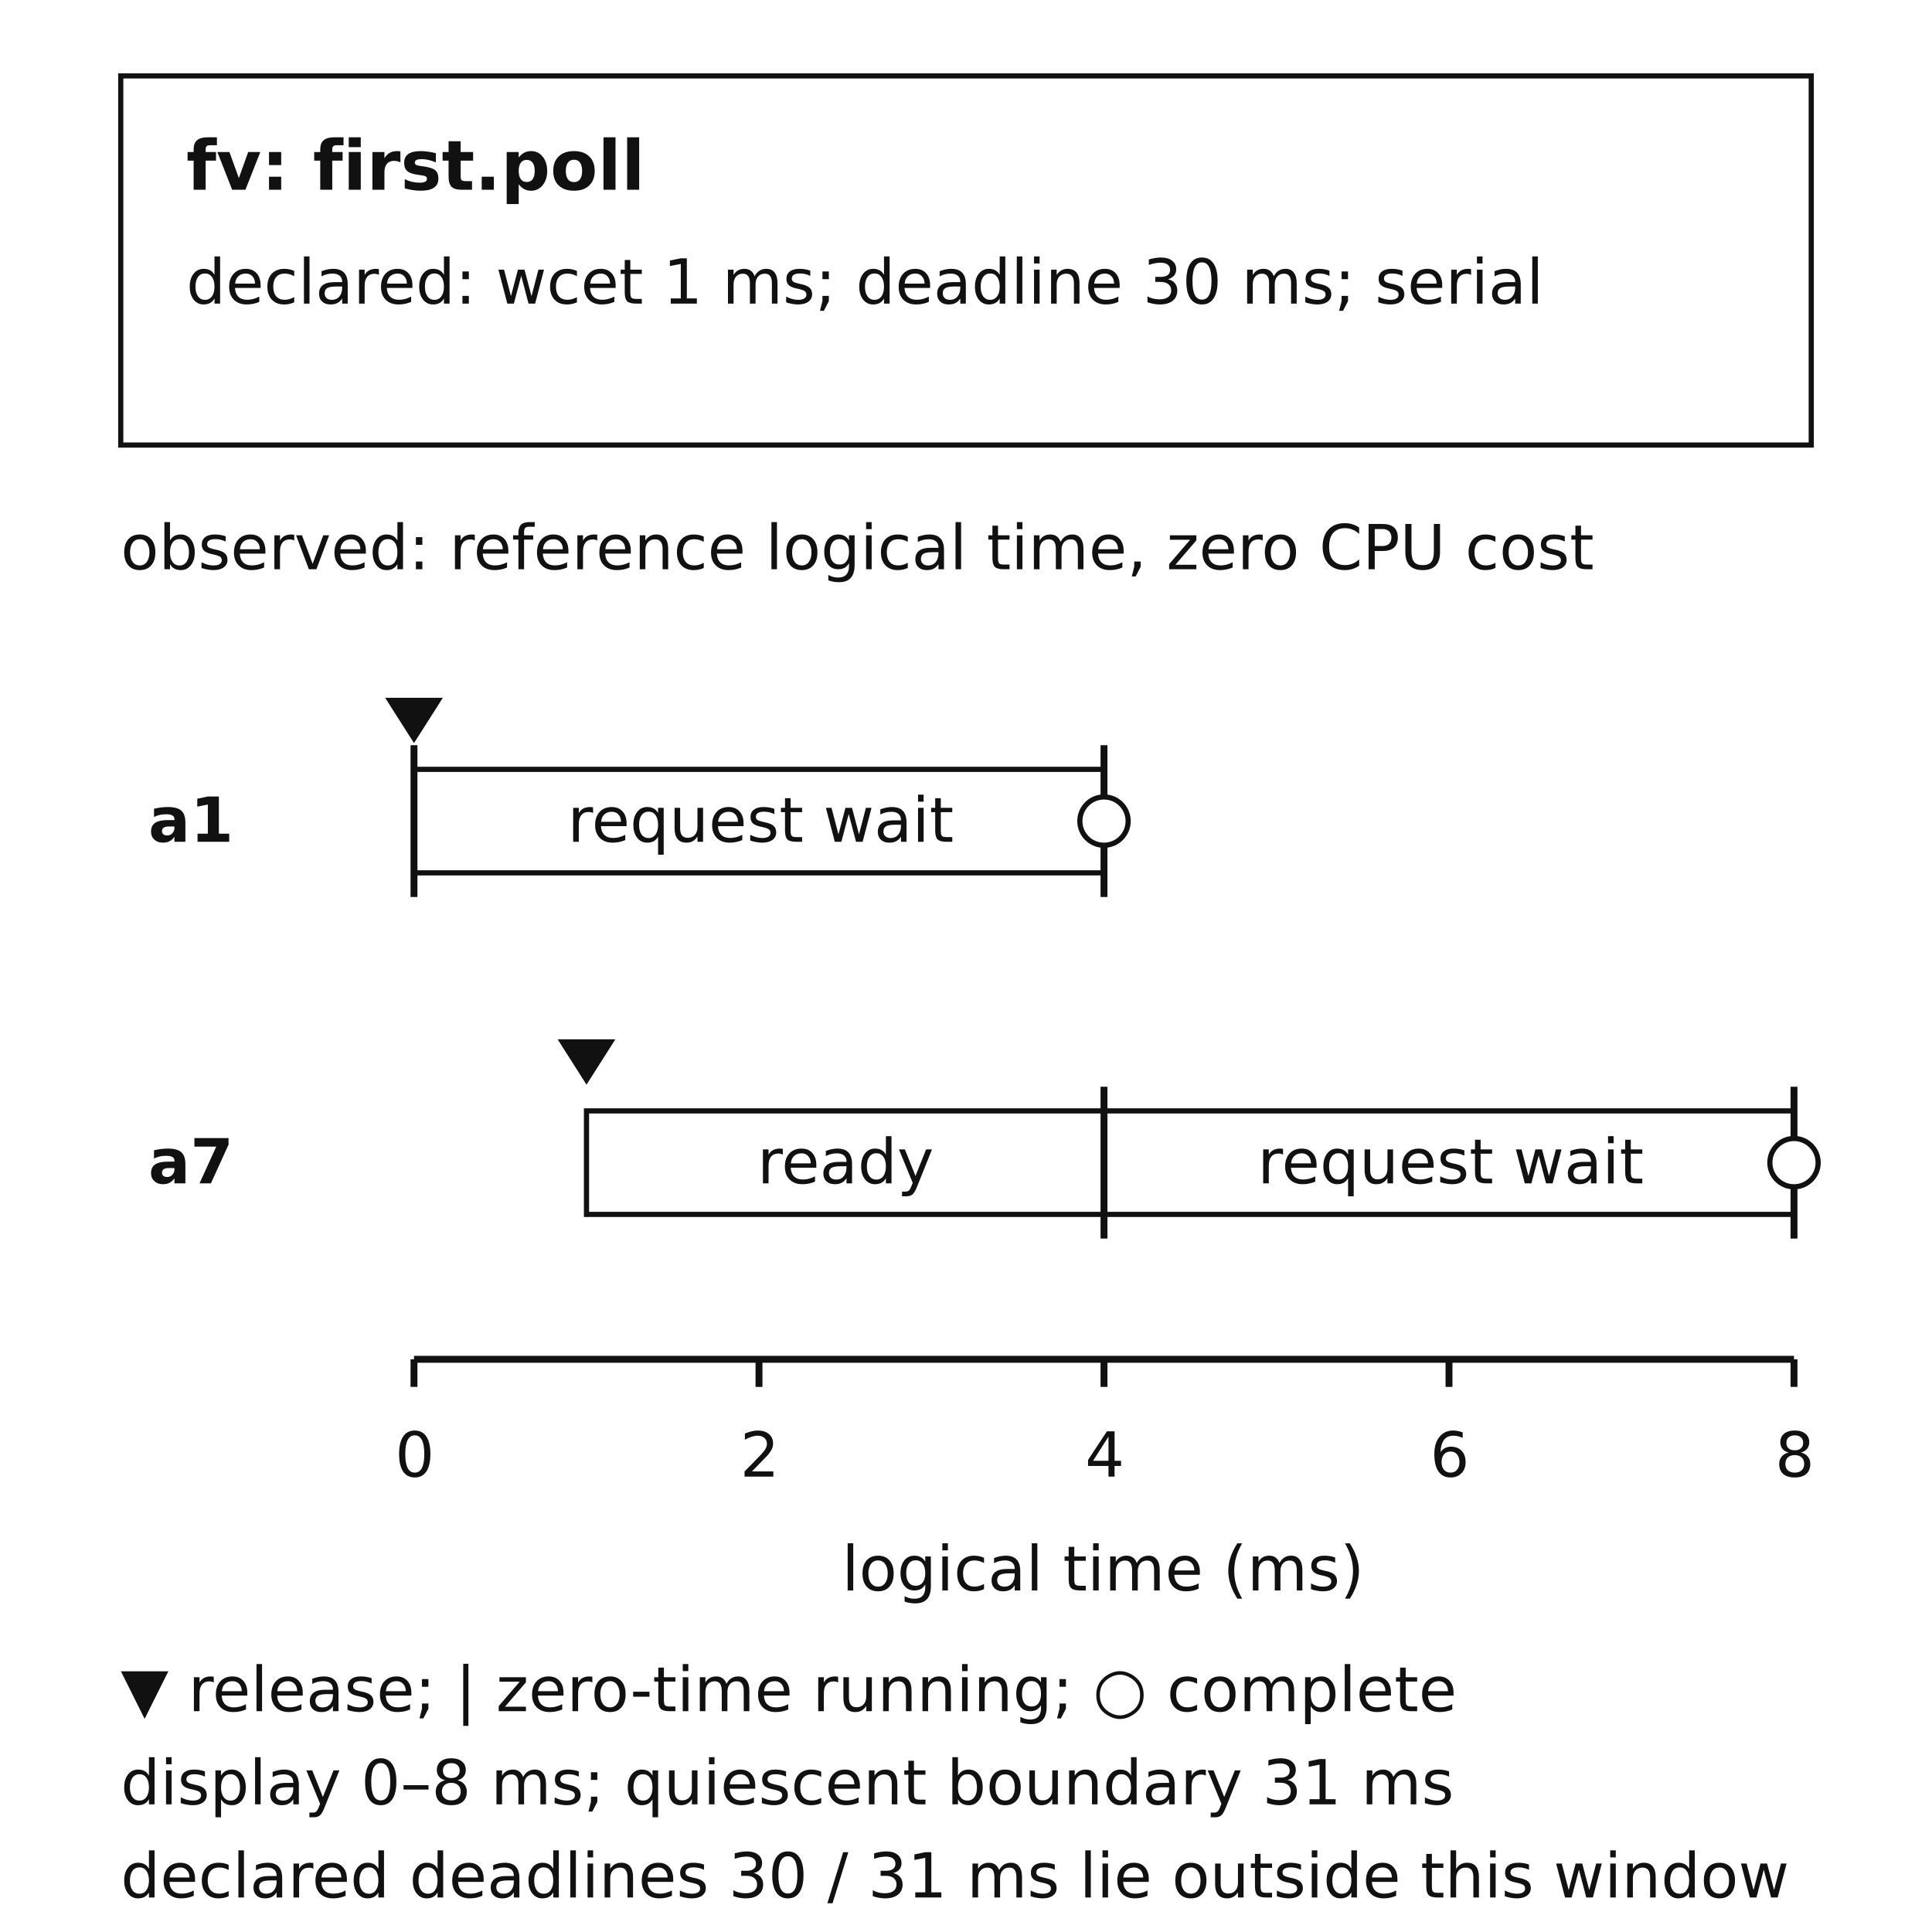
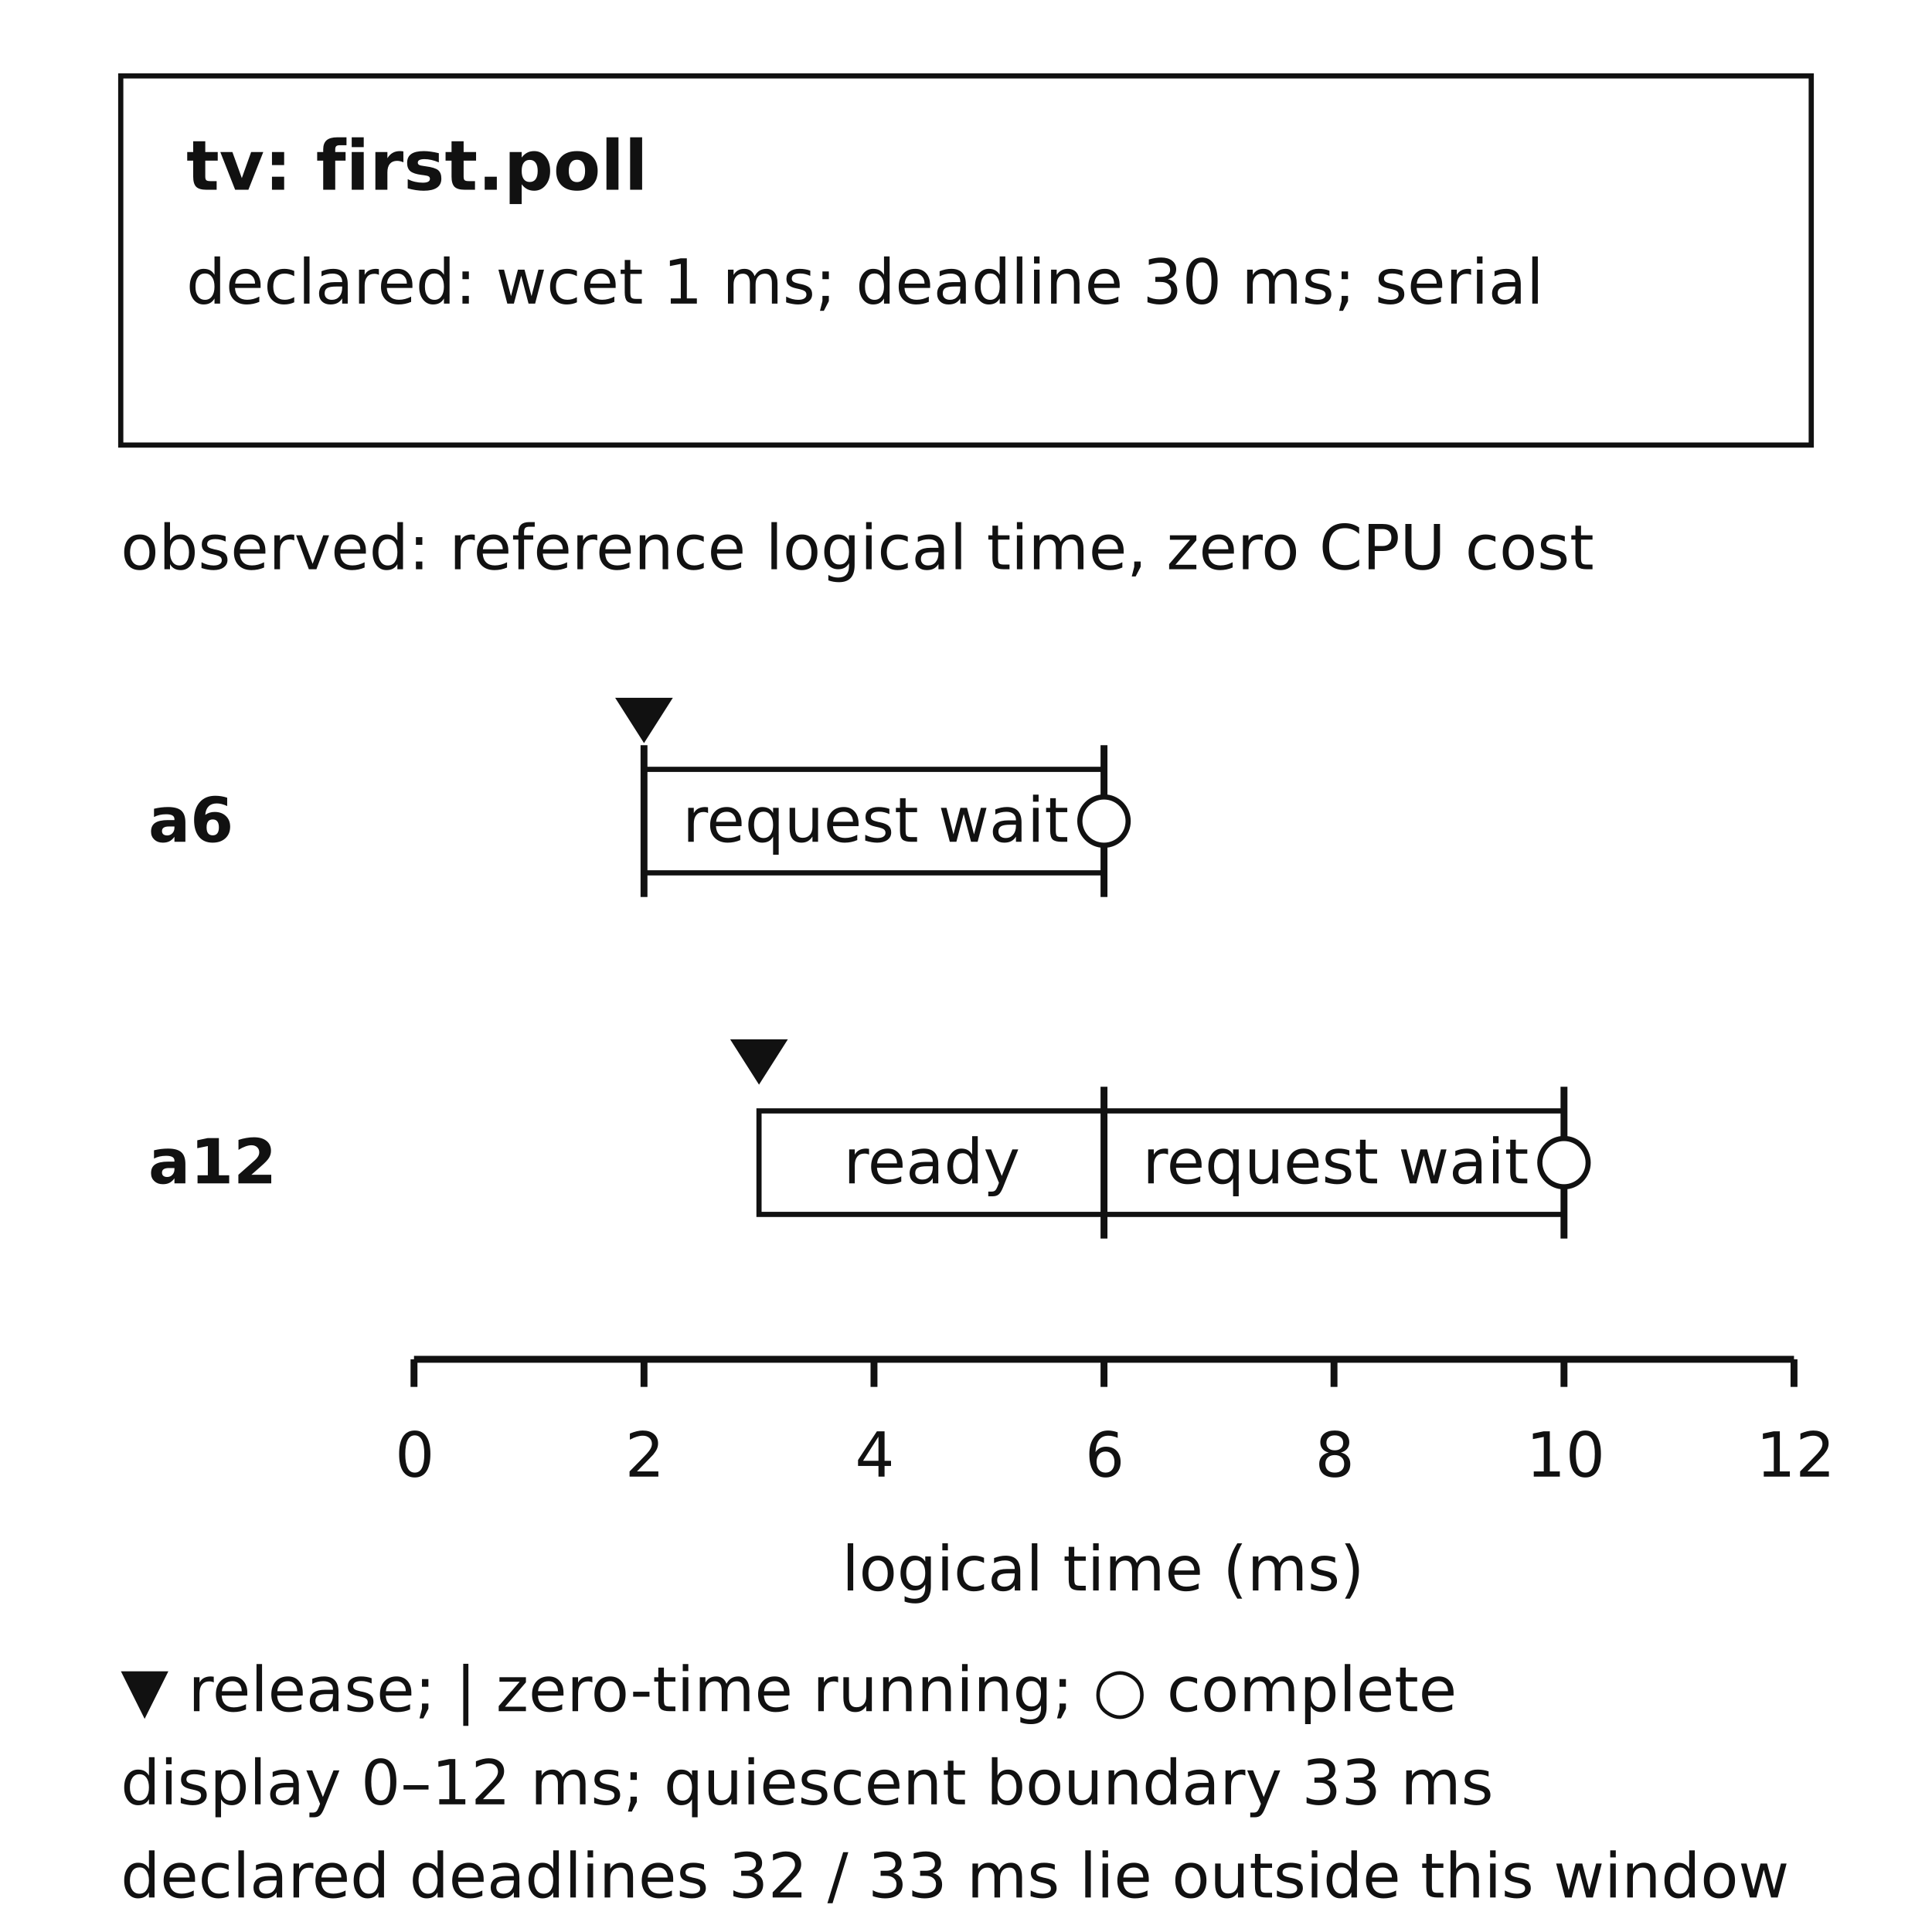
<svg xmlns="http://www.w3.org/2000/svg" width="560" height="560" viewBox="0 0 560 560" role="img" aria-labelledby="title desc">
  <g font-family="DejaVu Sans, sans-serif" stroke-width="1.5">
    <rect x="0" y="0" width="560" height="560" rx="0" fill="#ffffff" stroke="none" />
    <rect x="35" y="22" width="490" height="107" rx="0" fill="#ffffff" stroke="#111111" />
-     <text x="54" y="55" font-size="20" font-weight="700" fill="#111111">fv: first.poll</text>
+     <text x="54" y="55" font-size="20" font-weight="700" fill="#111111">tv: first.poll</text>
    <text x="54" y="88" font-size="18" font-weight="400" fill="#111111">declared: wcet 1 ms; deadline 30 ms; serial</text>
    <text x="35" y="165" font-size="18" font-weight="400" fill="#111111">observed: reference logical time, zero CPU cost</text>
-     <text x="43" y="244" font-size="18" font-weight="700" fill="#111111">a1</text>
-     <rect x="120" y="223" width="200" height="30" rx="0" fill="#ffffff" stroke="#111111" />
-     <text x="164.5" y="244" font-size="18" font-weight="400" fill="#111111">request wait</text>
-     <polygon points="120,214 113,203 127,203" fill="#111111" stroke="#111111" />
-     <polyline points="120,216 120,260" fill="none" stroke="#111111" stroke-width="2" />
-     <polyline points="320,216 320,260" fill="none" stroke="#111111" stroke-width="2" />
-     <circle cx="320" cy="238" r="7" fill="#ffffff" stroke="#111111" />
-     <text x="43" y="343" font-size="18" font-weight="700" fill="#111111">a7</text>
-     <rect x="170" y="322" width="150" height="30" rx="0" fill="#ffffff" stroke="#111111" />
-     <text x="219.5" y="343" font-size="18" font-weight="400" fill="#111111">ready</text>
-     <rect x="320" y="322" width="200" height="30" rx="0" fill="#ffffff" stroke="#111111" />
-     <text x="364.5" y="343" font-size="18" font-weight="400" fill="#111111">request wait</text>
-     <polygon points="170,313 163,302 177,302" fill="#111111" stroke="#111111" />
-     <polyline points="320,315 320,359" fill="none" stroke="#111111" stroke-width="2" />
-     <polyline points="520,315 520,359" fill="none" stroke="#111111" stroke-width="2" />
-     <circle cx="520" cy="337" r="7" fill="#ffffff" stroke="#111111" />
+     <text x="43" y="244" font-size="18" font-weight="700" fill="#111111">a6</text>
+     <rect x="186.667" y="223" width="133.333" height="30" rx="0" fill="#ffffff" stroke="#111111" />
+     <text x="197.833" y="244" font-size="18" font-weight="400" fill="#111111">request wait</text>
+     <polygon points="186.667,214 179.667,203 193.667,203" fill="#111111" stroke="#111111" />
+     <polyline points="186.667,216 186.667,260" fill="none" stroke="#111111" stroke-width="2" />
+     <polyline points="320.0,216 320.0,260" fill="none" stroke="#111111" stroke-width="2" />
+     <circle cx="320.0" cy="238" r="7" fill="#ffffff" stroke="#111111" />
+     <text x="43" y="343" font-size="18" font-weight="700" fill="#111111">a12</text>
+     <rect x="220.0" y="322" width="100.0" height="30" rx="0" fill="#ffffff" stroke="#111111" />
+     <text x="244.5" y="343" font-size="18" font-weight="400" fill="#111111">ready</text>
+     <rect x="320.0" y="322" width="133.333" height="30" rx="0" fill="#ffffff" stroke="#111111" />
+     <text x="331.167" y="343" font-size="18" font-weight="400" fill="#111111">request wait</text>
+     <polygon points="220.0,313 213.0,302 227.0,302" fill="#111111" stroke="#111111" />
+     <polyline points="320.0,315 320.0,359" fill="none" stroke="#111111" stroke-width="2" />
+     <polyline points="453.333,315 453.333,359" fill="none" stroke="#111111" stroke-width="2" />
+     <circle cx="453.333" cy="337" r="7" fill="#ffffff" stroke="#111111" />
    <polyline points="120,394 520,394" fill="none" stroke="#111111" stroke-width="2" />
-     <polyline points="120,394 120,402" fill="none" stroke="#111111" stroke-width="2" />
+     <polyline points="120.0,394 120.0,402" fill="none" stroke="#111111" stroke-width="2" />
    <text x="114.5" y="428" font-size="18" font-weight="400" fill="#111111">0</text>
-     <polyline points="220,394 220,402" fill="none" stroke="#111111" stroke-width="2" />
-     <text x="214.5" y="428" font-size="18" font-weight="400" fill="#111111">2</text>
-     <polyline points="320,394 320,402" fill="none" stroke="#111111" stroke-width="2" />
-     <text x="314.5" y="428" font-size="18" font-weight="400" fill="#111111">4</text>
-     <polyline points="420,394 420,402" fill="none" stroke="#111111" stroke-width="2" />
-     <text x="414.5" y="428" font-size="18" font-weight="400" fill="#111111">6</text>
-     <polyline points="520,394 520,402" fill="none" stroke="#111111" stroke-width="2" />
-     <text x="514.5" y="428" font-size="18" font-weight="400" fill="#111111">8</text>
+     <polyline points="186.667,394 186.667,402" fill="none" stroke="#111111" stroke-width="2" />
+     <text x="181.167" y="428" font-size="18" font-weight="400" fill="#111111">2</text>
+     <polyline points="253.333,394 253.333,402" fill="none" stroke="#111111" stroke-width="2" />
+     <text x="247.833" y="428" font-size="18" font-weight="400" fill="#111111">4</text>
+     <polyline points="320.0,394 320.0,402" fill="none" stroke="#111111" stroke-width="2" />
+     <text x="314.5" y="428" font-size="18" font-weight="400" fill="#111111">6</text>
+     <polyline points="386.667,394 386.667,402" fill="none" stroke="#111111" stroke-width="2" />
+     <text x="381.167" y="428" font-size="18" font-weight="400" fill="#111111">8</text>
+     <polyline points="453.333,394 453.333,402" fill="none" stroke="#111111" stroke-width="2" />
+     <text x="442.333" y="428" font-size="18" font-weight="400" fill="#111111">10</text>
+     <polyline points="520.0,394 520.0,402" fill="none" stroke="#111111" stroke-width="2" />
+     <text x="509.0" y="428" font-size="18" font-weight="400" fill="#111111">12</text>
    <text x="244.0" y="461" font-size="18" font-weight="400" fill="#111111">logical time (ms)</text>
    <text x="35" y="496" font-size="18" font-weight="400" fill="#111111">▼ release; | zero-time running; ○ complete</text>
-     <text x="35" y="523" font-size="18" font-weight="400" fill="#111111">display 0–8 ms; quiescent boundary 31 ms</text>
-     <text x="35" y="550" font-size="18" font-weight="400" fill="#111111">declared deadlines 30 / 31 ms lie outside this window</text>
+     <text x="35" y="523" font-size="18" font-weight="400" fill="#111111">display 0–12 ms; quiescent boundary 33 ms</text>
+     <text x="35" y="550" font-size="18" font-weight="400" fill="#111111">declared deadlines 32 / 33 ms lie outside this window</text>
  </g>
</svg>
